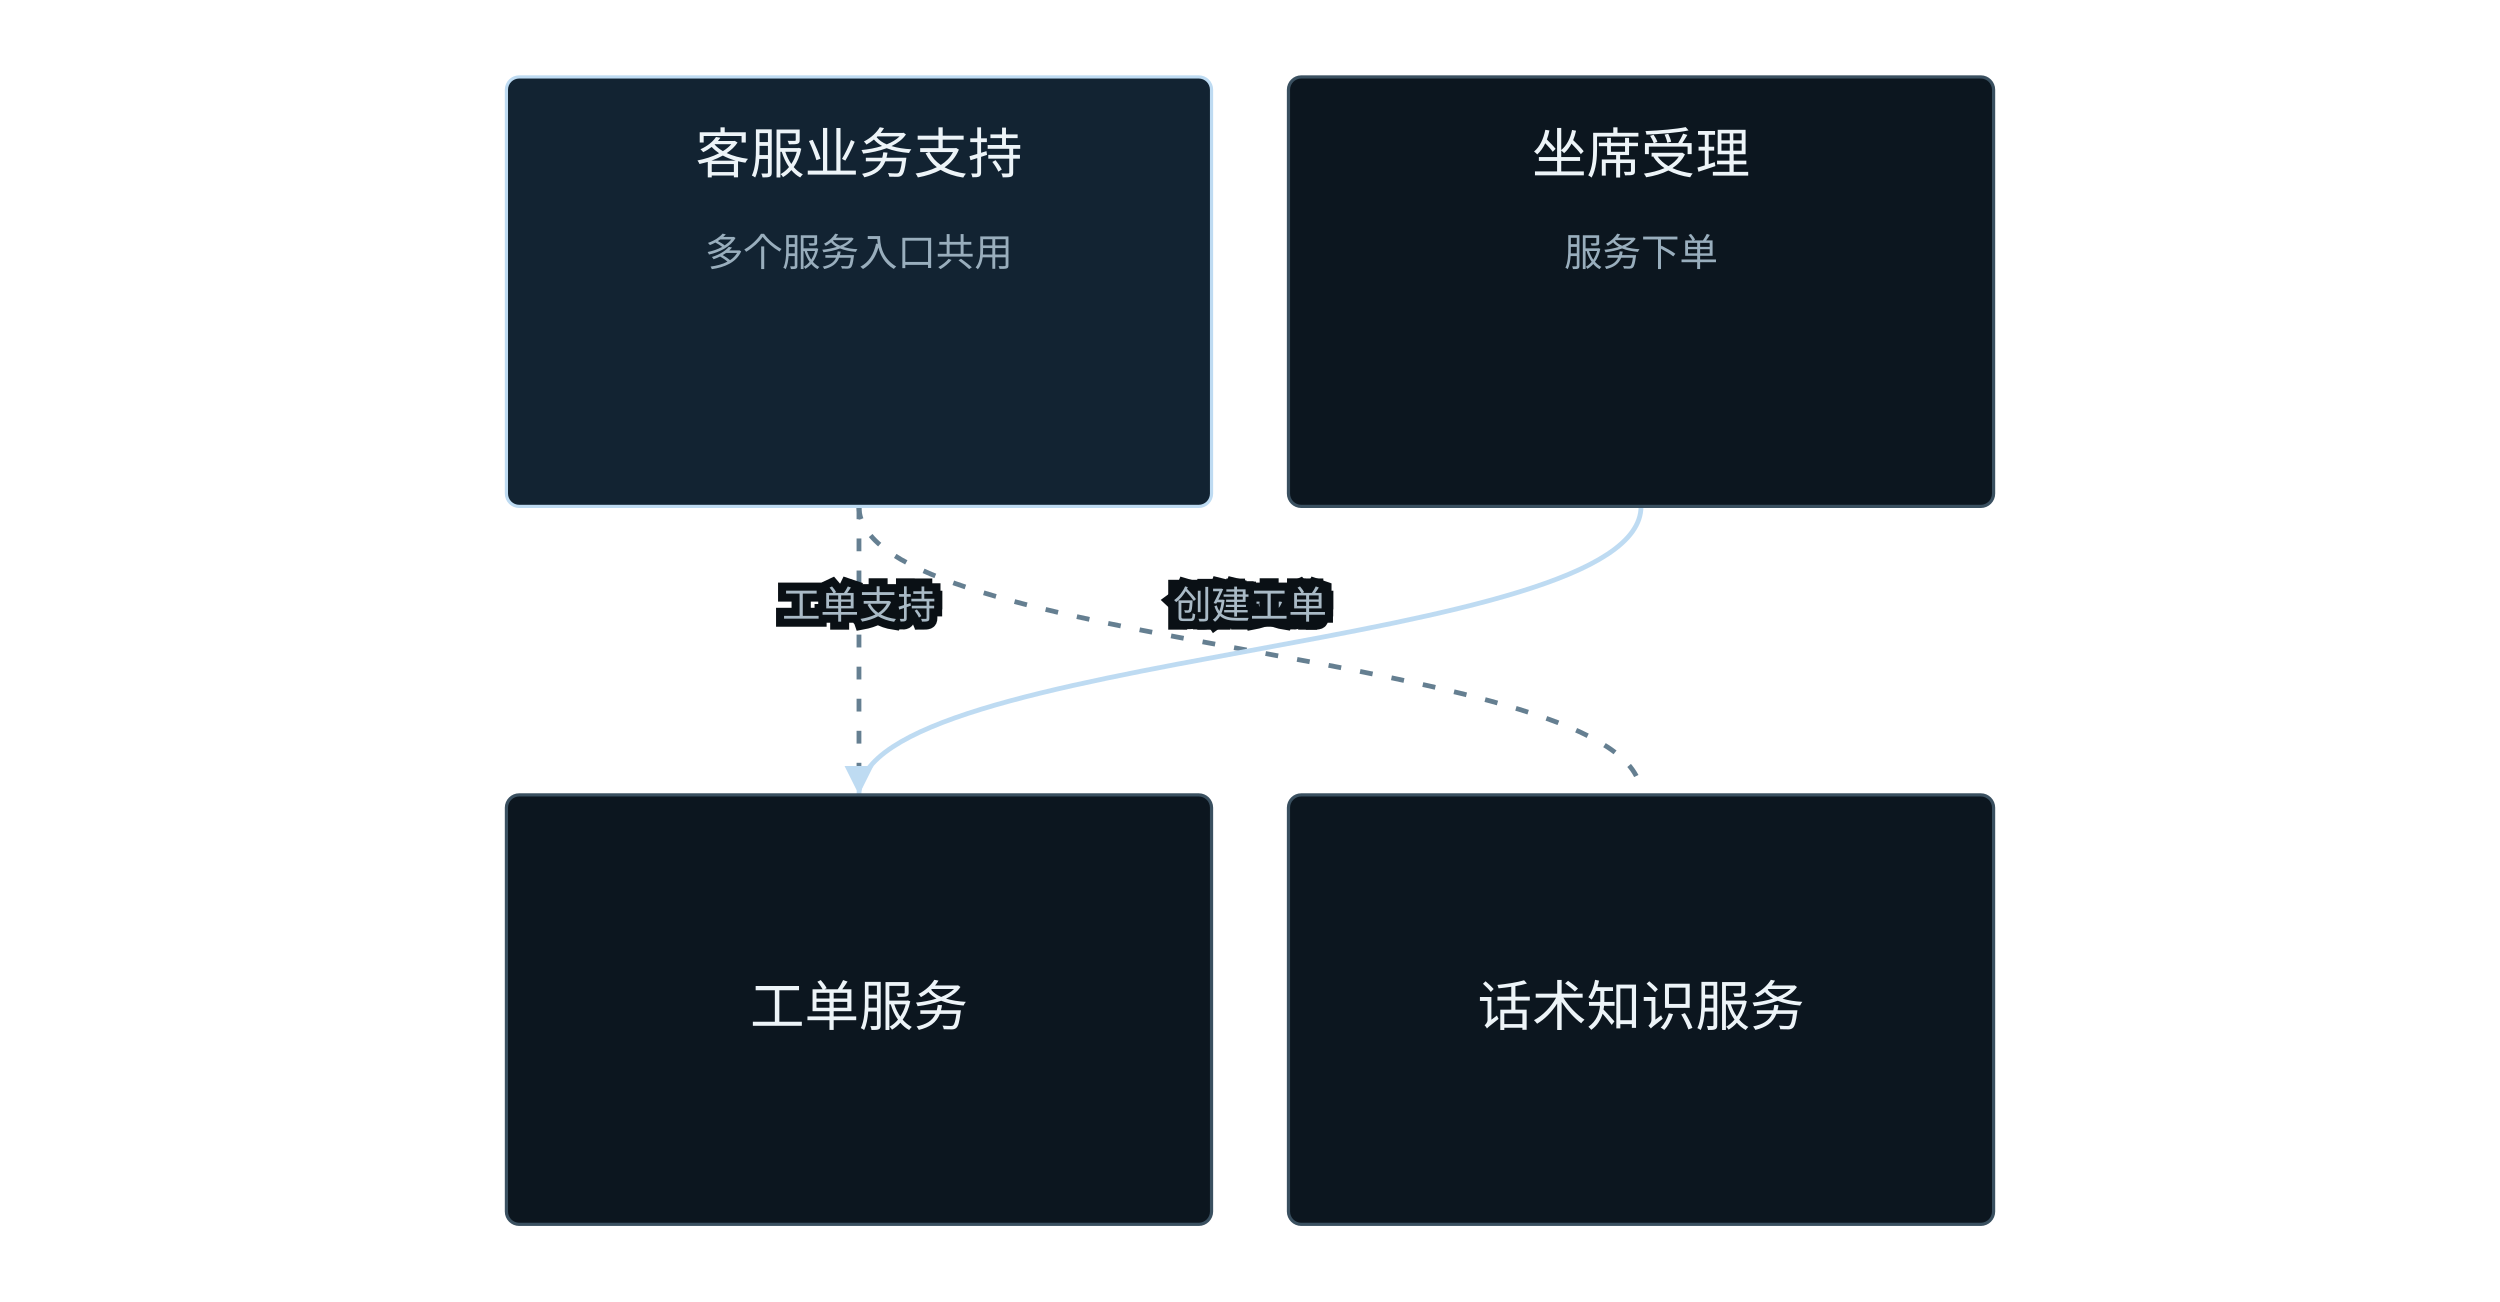
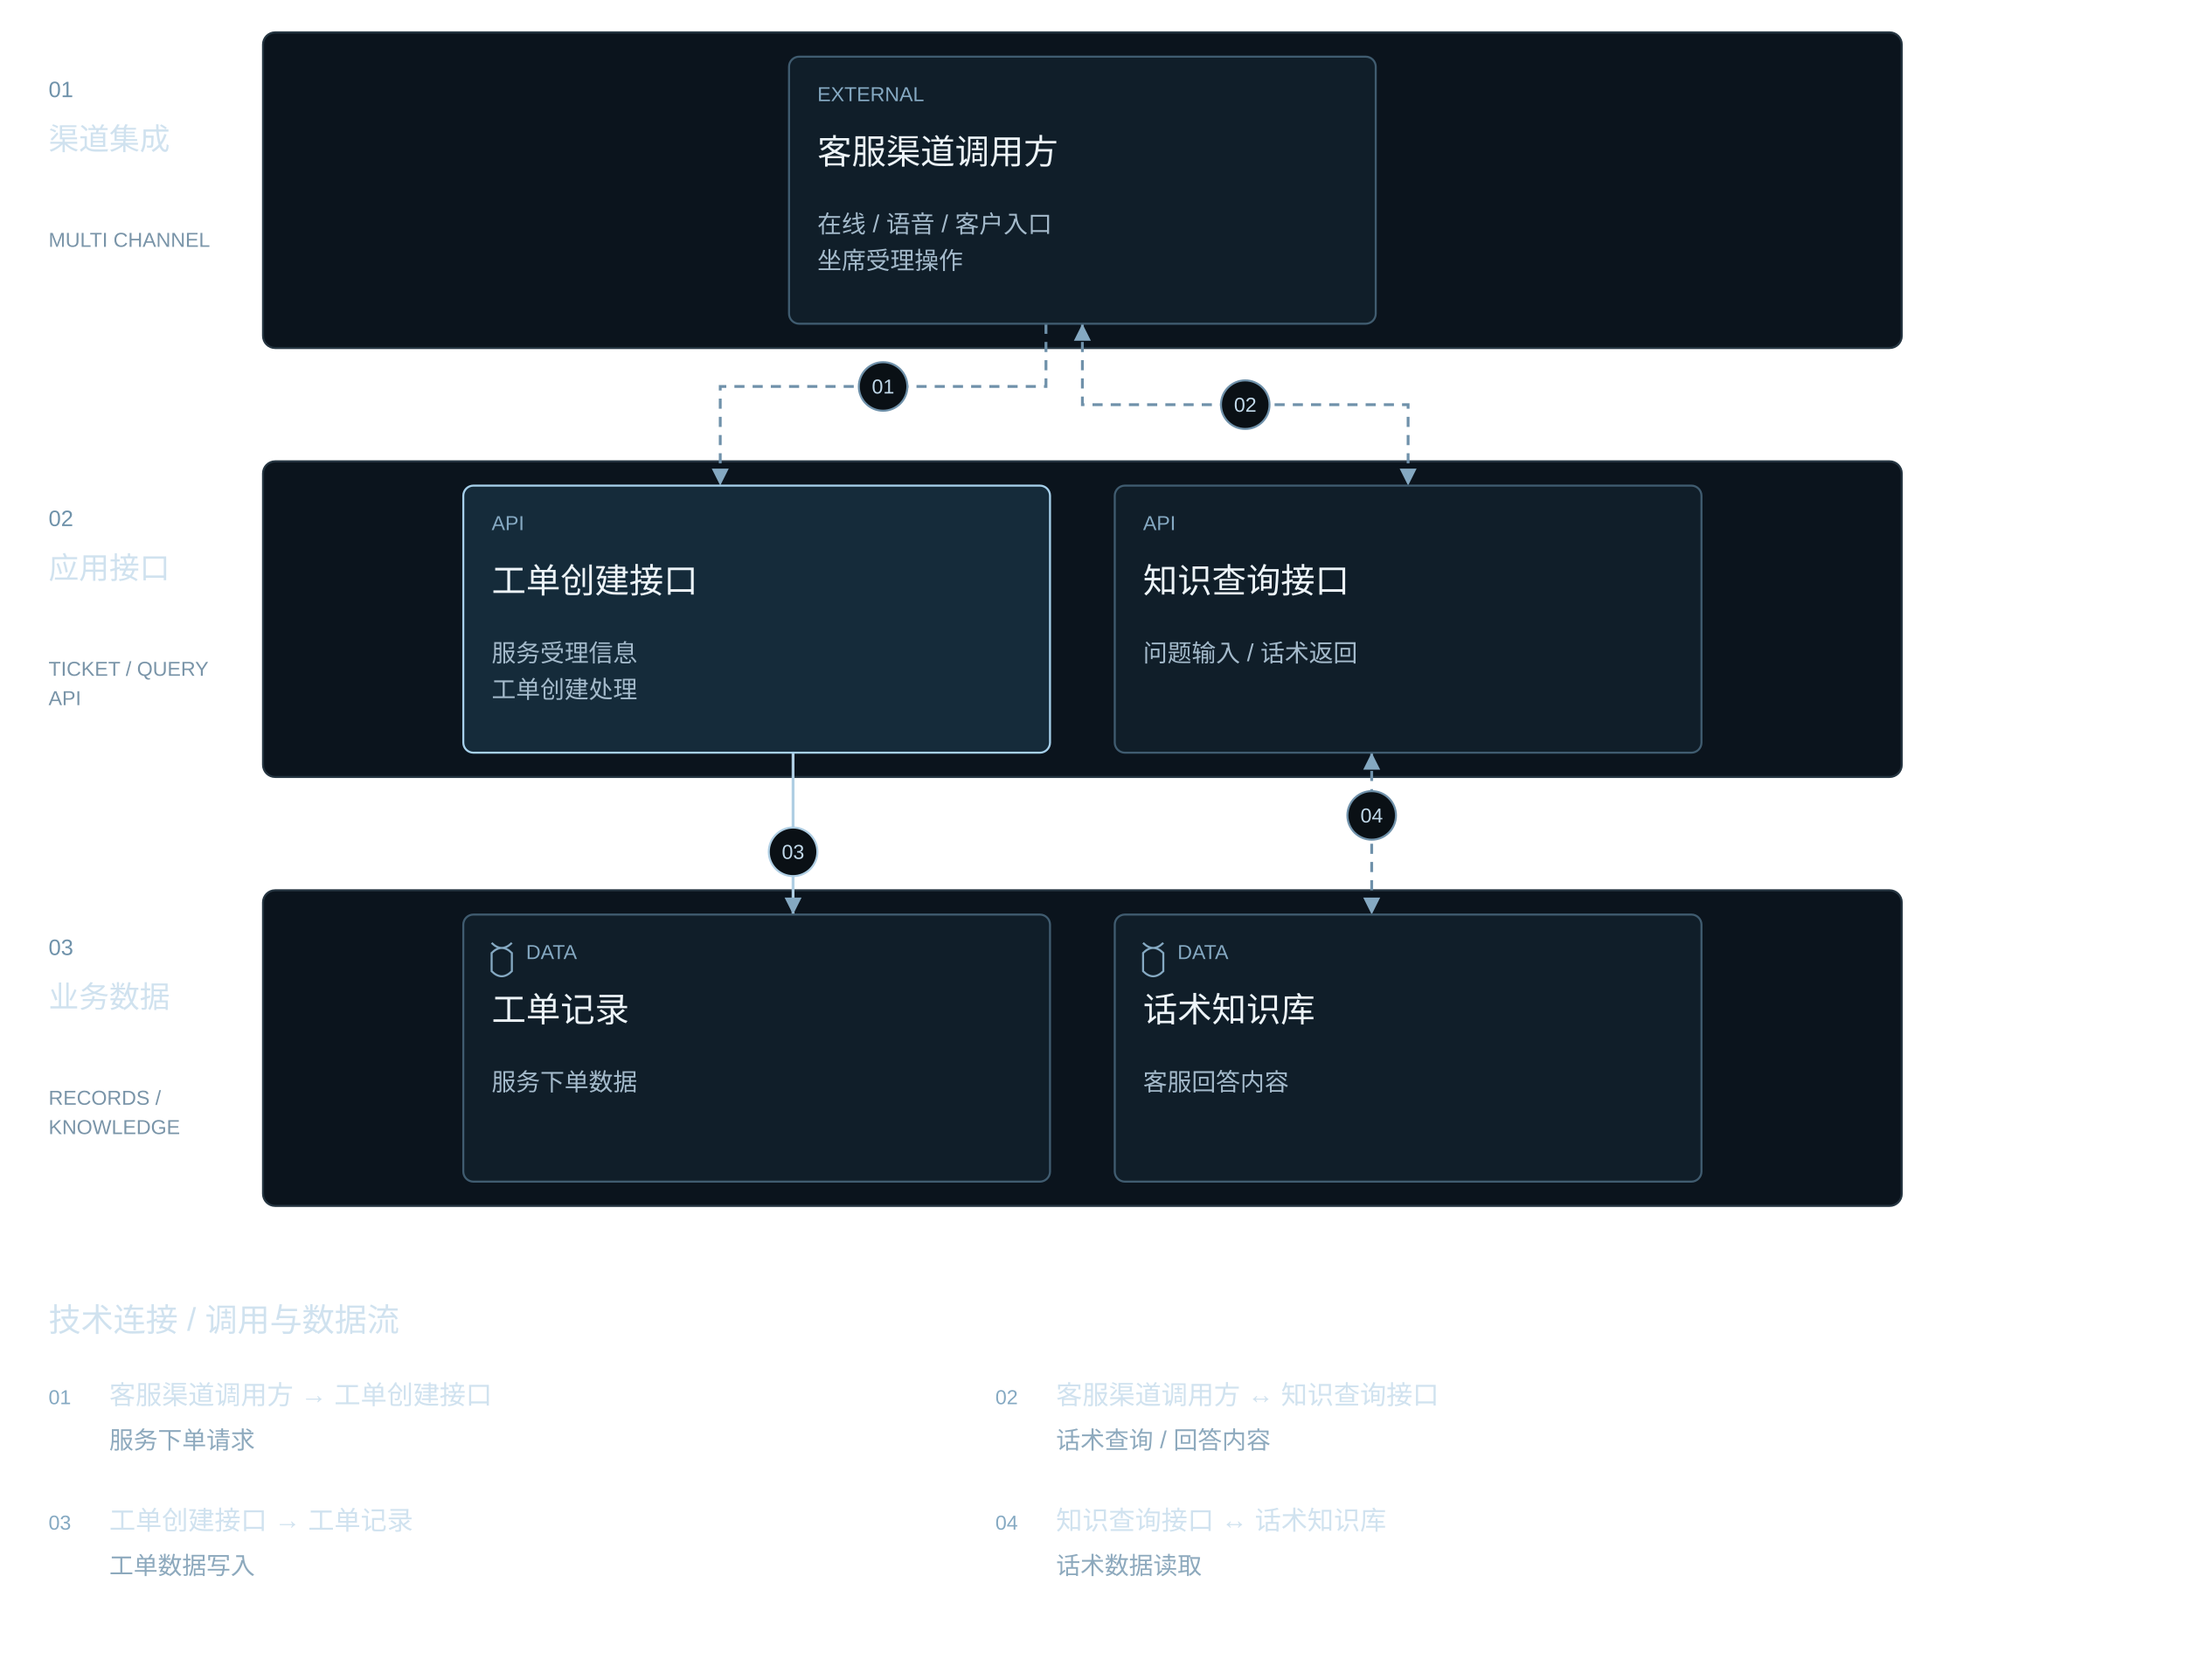
- <svg xmlns="http://www.w3.org/2000/svg" viewBox="0 0 780 406" role="img" aria-labelledby="title-customer-service-ticket-knowledge desc-customer-service-ticket-knowledge" style="font-family:Arial,'PingFang SC','Microsoft YaHei',sans-serif;background:#0a1015">
+ <svg xmlns="http://www.w3.org/2000/svg" viewBox="0 0 1080 830" role="img" aria-labelledby="title-customer-service-ticket-knowledge desc-customer-service-ticket-knowledge" style="font-family:Arial,'PingFang SC','Microsoft YaHei',sans-serif;background:#0a1015">
  <defs>
    <marker id="arrow-customer-service-ticket-knowledge" viewBox="0 0 10 10" refX="10" refY="5" markerWidth="6" markerHeight="6" orient="auto-start-reverse">
-       <path d="M0 0 L10 5 L0 10" fill="#bedbf2" />
+       <path d="M0 0 L10 5 L0 10" fill="#85a9c2" />
    </marker>
  </defs>
-   <path d="M268 158 C268 203,268 203,268 248" fill="none" stroke="#657f91" stroke-width="1.5" stroke-dasharray="4 6" />
-   <text x="268" y="193" fill="#a9bac6" font-size="12" text-anchor="middle" stroke="#0a1015" stroke-width="5" paint-order="stroke">工单支持</text>
-   <path d="M268 158 C268 203,512 203,512 248" fill="none" stroke="#657f91" stroke-width="1.5" stroke-dasharray="4 6" />
-   <text x="390" y="193" fill="#a9bac6" font-size="12" text-anchor="middle" stroke="#0a1015" stroke-width="5" paint-order="stroke">回答支持</text>
-   <path d="M512 158 C512 203,268 203,268 248" fill="none" stroke="#bedbf2" stroke-width="1.5" marker-end="url(#arrow-customer-service-ticket-knowledge)" />
-   <text x="390" y="193" fill="#a9bac6" font-size="12" text-anchor="middle" stroke="#0a1015" stroke-width="5" paint-order="stroke">创建工单</text>
-   <g>
-     <rect x="158" y="24" width="220" height="134" rx="4" fill="#122332" stroke="#bedbf2" />
-     <text x="268" y="54" fill="#edf4f8" font-size="17" text-anchor="middle">
-       <tspan x="268" dy="0">客服业务支持</tspan>
+   <g data-layer="access">
+     <rect x="130" y="16" width="810" height="156" rx="6" fill="#0b141d" stroke="#253541" />
+     <text x="24" y="48" fill="#6f92aa" font-size="11" text-anchor="start">
+       <tspan x="24" dy="0">01</tspan>
    </text>
-     <text x="268" y="83" fill="#99aebd" font-size="12" text-anchor="middle">
-       <tspan x="268" dy="0">多个服务入口共用</tspan>
+     <text x="24" y="74" fill="#d0e2ef" font-size="15" text-anchor="start">
+       <tspan x="24" dy="0">渠道集成</tspan>
+     </text>
+     <text x="24" y="122" fill="#7994a8" font-size="10" text-anchor="start">
+       <tspan x="24" dy="0">MULTI CHANNEL</tspan>
    </text>
  </g>
-   <g>
-     <rect x="402" y="24" width="220" height="134" rx="4" fill="#0c161f" stroke="#3a5060" />
-     <text x="512" y="54" fill="#edf4f8" font-size="17" text-anchor="middle">
-       <tspan x="512" dy="0">坐席受理</tspan>
+   <g data-layer="service">
+     <rect x="130" y="228" width="810" height="156" rx="6" fill="#0b141d" stroke="#253541" />
+     <text x="24" y="260" fill="#6f92aa" font-size="11" text-anchor="start">
+       <tspan x="24" dy="0">02</tspan>
    </text>
-     <text x="512" y="83" fill="#99aebd" font-size="12" text-anchor="middle">
-       <tspan x="512" dy="0">服务下单</tspan>
+     <text x="24" y="286" fill="#d0e2ef" font-size="15" text-anchor="start">
+       <tspan x="24" dy="0">应用接口</tspan>
+     </text>
+     <text x="24" y="334" fill="#7994a8" font-size="10" text-anchor="start">
+       <tspan x="24" dy="0">TICKET / QUERY</tspan>
+       <tspan x="24" dy="14.5">API</tspan>
    </text>
  </g>
-   <g>
-     <rect x="158" y="248" width="220" height="134" rx="4" fill="#0c161f" stroke="#3a5060" />
-     <text x="268" y="320" fill="#edf4f8" font-size="17" text-anchor="middle">
-       <tspan x="268" dy="0">工单服务</tspan>
+   <g data-layer="data">
+     <rect x="130" y="440" width="810" height="156" rx="6" fill="#0b141d" stroke="#253541" />
+     <text x="24" y="472" fill="#6f92aa" font-size="11" text-anchor="start">
+       <tspan x="24" dy="0">03</tspan>
+     </text>
+     <text x="24" y="498" fill="#d0e2ef" font-size="15" text-anchor="start">
+       <tspan x="24" dy="0">业务数据</tspan>
+     </text>
+     <text x="24" y="546" fill="#7994a8" font-size="10" text-anchor="start">
+       <tspan x="24" dy="0">RECORDS /</tspan>
+       <tspan x="24" dy="14.5">KNOWLEDGE</tspan>
    </text>
  </g>
-   <g>
-     <rect x="402" y="248" width="220" height="134" rx="4" fill="#0c161f" stroke="#3a5060" />
-     <text x="512" y="320" fill="#edf4f8" font-size="17" text-anchor="middle">
-       <tspan x="512" dy="0">话术知识服务</tspan>
+   <g data-edge="01">
+     <path d="M517 160 V191 H356 V240" fill="none" stroke="#6f91aa" stroke-width="1.4" stroke-dasharray="5 4" marker-end="url(#arrow-customer-service-ticket-knowledge)" />
+     <circle cx="436.5" cy="191" r="12" fill="#0a1015" stroke="#6f91aa" />
+     <text x="436.5" y="194.5" fill="#c1d9ea" font-size="10" text-anchor="middle">
+       <tspan x="436.5" dy="0">01</tspan>
    </text>
  </g>
+   <g data-edge="02">
+     <path d="M535 160 V200 H696 V240" fill="none" stroke="#6f91aa" stroke-width="1.4" stroke-dasharray="5 4" marker-start="url(#arrow-customer-service-ticket-knowledge)" marker-end="url(#arrow-customer-service-ticket-knowledge)" />
+     <circle cx="615.5" cy="200" r="12" fill="#0a1015" stroke="#6f91aa" />
+     <text x="615.5" y="203.5" fill="#c1d9ea" font-size="10" text-anchor="middle">
+       <tspan x="615.5" dy="0">02</tspan>
+     </text>
+   </g>
+   <g data-edge="03">
+     <path d="M392 372 V421 H392 V452" fill="none" stroke="#afcee3" stroke-width="1.4" marker-end="url(#arrow-customer-service-ticket-knowledge)" />
+     <circle cx="392" cy="421" r="12" fill="#0a1015" stroke="#afcee3" />
+     <text x="392" y="424.5" fill="#c1d9ea" font-size="10" text-anchor="middle">
+       <tspan x="392" dy="0">03</tspan>
+     </text>
+   </g>
+   <g data-edge="04">
+     <path d="M678 372 V403 H678 V452" fill="none" stroke="#6f91aa" stroke-width="1.4" stroke-dasharray="5 4" marker-start="url(#arrow-customer-service-ticket-knowledge)" marker-end="url(#arrow-customer-service-ticket-knowledge)" />
+     <circle cx="678" cy="403" r="12" fill="#0a1015" stroke="#6f91aa" />
+     <text x="678" y="406.5" fill="#c1d9ea" font-size="10" text-anchor="middle">
+       <tspan x="678" dy="0">04</tspan>
+     </text>
+   </g>
+   <g data-node="channels">
+     <rect x="390" y="28" width="290" height="132" rx="5" fill="#101e29" stroke="#405c70" />
+     <text x="404" y="50" fill="#85a9c2" font-size="10" text-anchor="start">
+       <tspan x="404" dy="0">EXTERNAL</tspan>
+     </text>
+     <text x="404" y="81" fill="#edf4f8" font-size="17" text-anchor="start">
+       <tspan x="404" dy="0">客服渠道调用方</tspan>
+     </text>
+     <text x="404" y="115" fill="#a4bacb" font-size="12" text-anchor="start">
+       <tspan x="404" dy="0">在线 / 语音 / 客户入口</tspan>
+       <tspan x="404" dy="18">坐席受理操作</tspan>
+     </text>
+   </g>
+   <g data-node="ticket">
+     <rect x="229" y="240" width="290" height="132" rx="5" fill="#152b3a" stroke="#a6d0eb" />
+     <text x="243" y="262" fill="#85a9c2" font-size="10" text-anchor="start">
+       <tspan x="243" dy="0">API</tspan>
+     </text>
+     <text x="243" y="293" fill="#edf4f8" font-size="17" text-anchor="start">
+       <tspan x="243" dy="0">工单创建接口</tspan>
+     </text>
+     <text x="243" y="327" fill="#a4bacb" font-size="12" text-anchor="start">
+       <tspan x="243" dy="0">服务受理信息</tspan>
+       <tspan x="243" dy="18">工单创建处理</tspan>
+     </text>
+   </g>
+   <g data-node="query">
+     <rect x="551" y="240" width="290" height="132" rx="5" fill="#101e29" stroke="#405c70" />
+     <text x="565" y="262" fill="#85a9c2" font-size="10" text-anchor="start">
+       <tspan x="565" dy="0">API</tspan>
+     </text>
+     <text x="565" y="293" fill="#edf4f8" font-size="17" text-anchor="start">
+       <tspan x="565" dy="0">知识查询接口</tspan>
+     </text>
+     <text x="565" y="327" fill="#a4bacb" font-size="12" text-anchor="start">
+       <tspan x="565" dy="0">问题输入 / 话术返回</tspan>
+     </text>
+   </g>
+   <g data-node="records">
+     <rect x="229" y="452" width="290" height="132" rx="5" fill="#101e29" stroke="#405c70" />
+     <path d="M243 471 q5 -5 10 0 v9 q-5 5 -10 0 z m0 -5 q5 5 10 0" fill="none" stroke="#85a9c2" />
+     <text x="260" y="474" fill="#85a9c2" font-size="10" text-anchor="start">
+       <tspan x="260" dy="0">DATA</tspan>
+     </text>
+     <text x="243" y="505" fill="#edf4f8" font-size="17" text-anchor="start">
+       <tspan x="243" dy="0">工单记录</tspan>
+     </text>
+     <text x="243" y="539" fill="#a4bacb" font-size="12" text-anchor="start">
+       <tspan x="243" dy="0">服务下单数据</tspan>
+     </text>
+   </g>
+   <g data-node="knowledge">
+     <rect x="551" y="452" width="290" height="132" rx="5" fill="#101e29" stroke="#405c70" />
+     <path d="M565 471 q5 -5 10 0 v9 q-5 5 -10 0 z m0 -5 q5 5 10 0" fill="none" stroke="#85a9c2" />
+     <text x="582" y="474" fill="#85a9c2" font-size="10" text-anchor="start">
+       <tspan x="582" dy="0">DATA</tspan>
+     </text>
+     <text x="565" y="505" fill="#edf4f8" font-size="17" text-anchor="start">
+       <tspan x="565" dy="0">话术知识库</tspan>
+     </text>
+     <text x="565" y="539" fill="#a4bacb" font-size="12" text-anchor="start">
+       <tspan x="565" dy="0">客服回答内容</tspan>
+     </text>
+   </g>
+   <text x="24" y="658" fill="#d0e2ef" font-size="16" text-anchor="start">
+     <tspan x="24" dy="0">技术连接 / 调用与数据流</tspan>
+   </text>
+   <text x="24" y="694" fill="#85a9c2" font-size="10" text-anchor="start">
+     <tspan x="24" dy="0">01</tspan>
+   </text>
+   <text x="54" y="694" fill="#d0e2ef" font-size="13" text-anchor="start">
+     <tspan x="54" dy="0">客服渠道调用方 → 工单创建接口</tspan>
+   </text>
+   <text x="54" y="716" fill="#8da9bd" font-size="12" text-anchor="start">
+     <tspan x="54" dy="0">服务下单请求</tspan>
+   </text>
+   <text x="492" y="694" fill="#85a9c2" font-size="10" text-anchor="start">
+     <tspan x="492" dy="0">02</tspan>
+   </text>
+   <text x="522" y="694" fill="#d0e2ef" font-size="13" text-anchor="start">
+     <tspan x="522" dy="0">客服渠道调用方 ↔ 知识查询接口</tspan>
+   </text>
+   <text x="522" y="716" fill="#8da9bd" font-size="12" text-anchor="start">
+     <tspan x="522" dy="0">话术查询 / 回答内容</tspan>
+   </text>
+   <text x="24" y="756" fill="#85a9c2" font-size="10" text-anchor="start">
+     <tspan x="24" dy="0">03</tspan>
+   </text>
+   <text x="54" y="756" fill="#d0e2ef" font-size="13" text-anchor="start">
+     <tspan x="54" dy="0">工单创建接口 → 工单记录</tspan>
+   </text>
+   <text x="54" y="778" fill="#8da9bd" font-size="12" text-anchor="start">
+     <tspan x="54" dy="0">工单数据写入</tspan>
+   </text>
+   <text x="492" y="756" fill="#85a9c2" font-size="10" text-anchor="start">
+     <tspan x="492" dy="0">04</tspan>
+   </text>
+   <text x="522" y="756" fill="#d0e2ef" font-size="13" text-anchor="start">
+     <tspan x="522" dy="0">知识查询接口 ↔ 话术知识库</tspan>
+   </text>
+   <text x="522" y="778" fill="#8da9bd" font-size="12" text-anchor="start">
+     <tspan x="522" dy="0">话术数据读取</tspan>
+   </text>
</svg>
